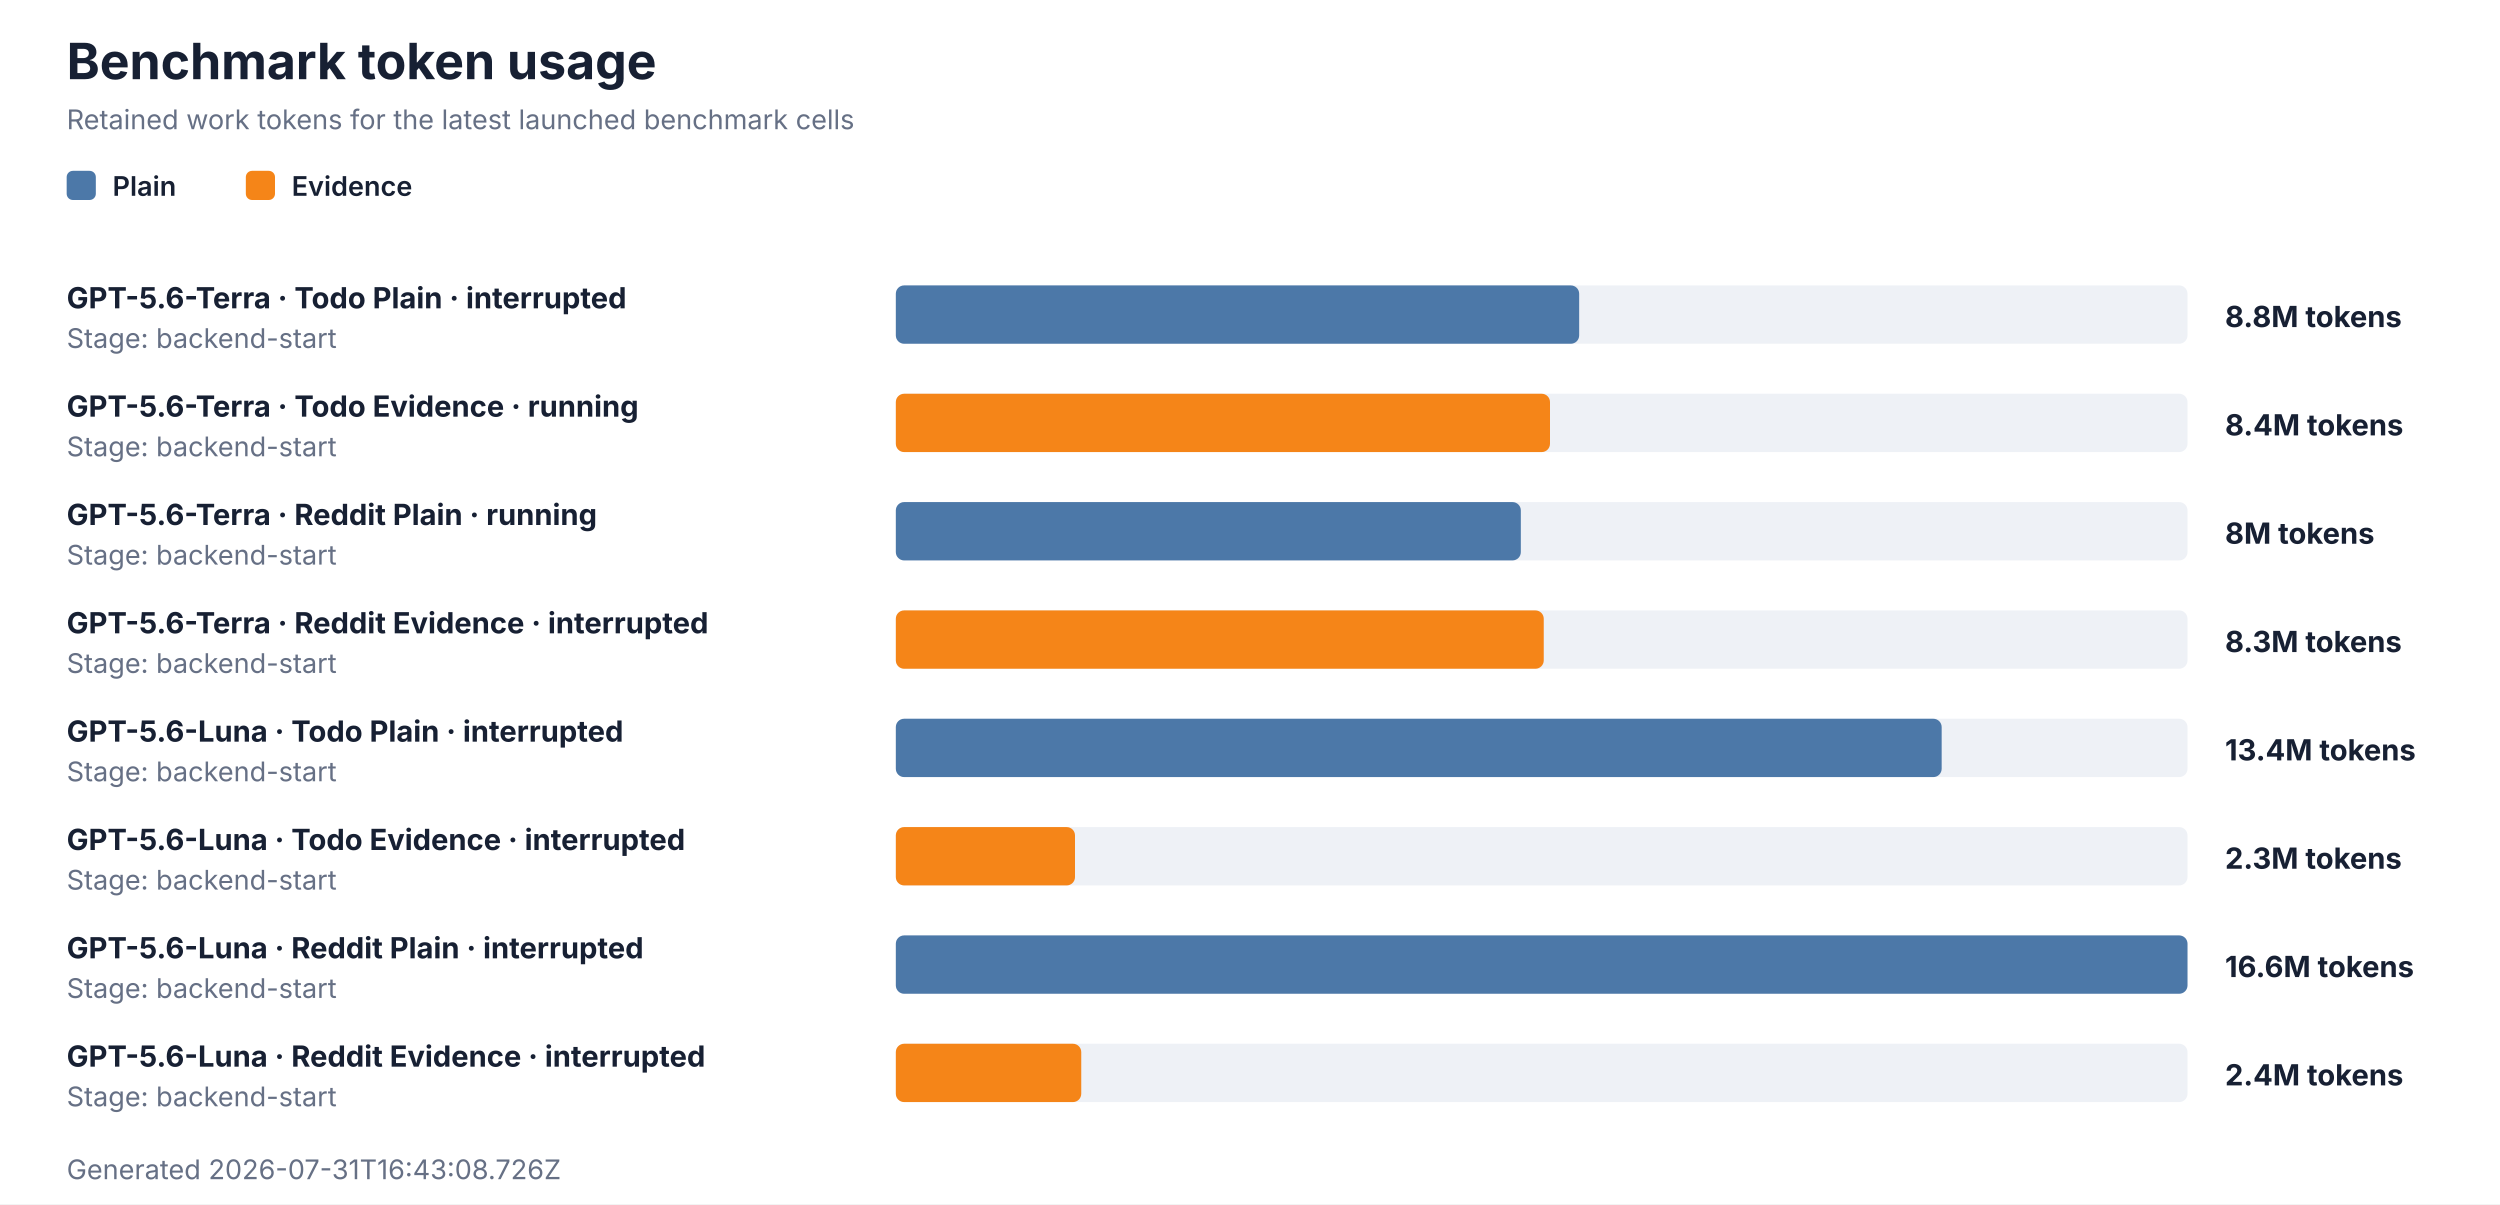
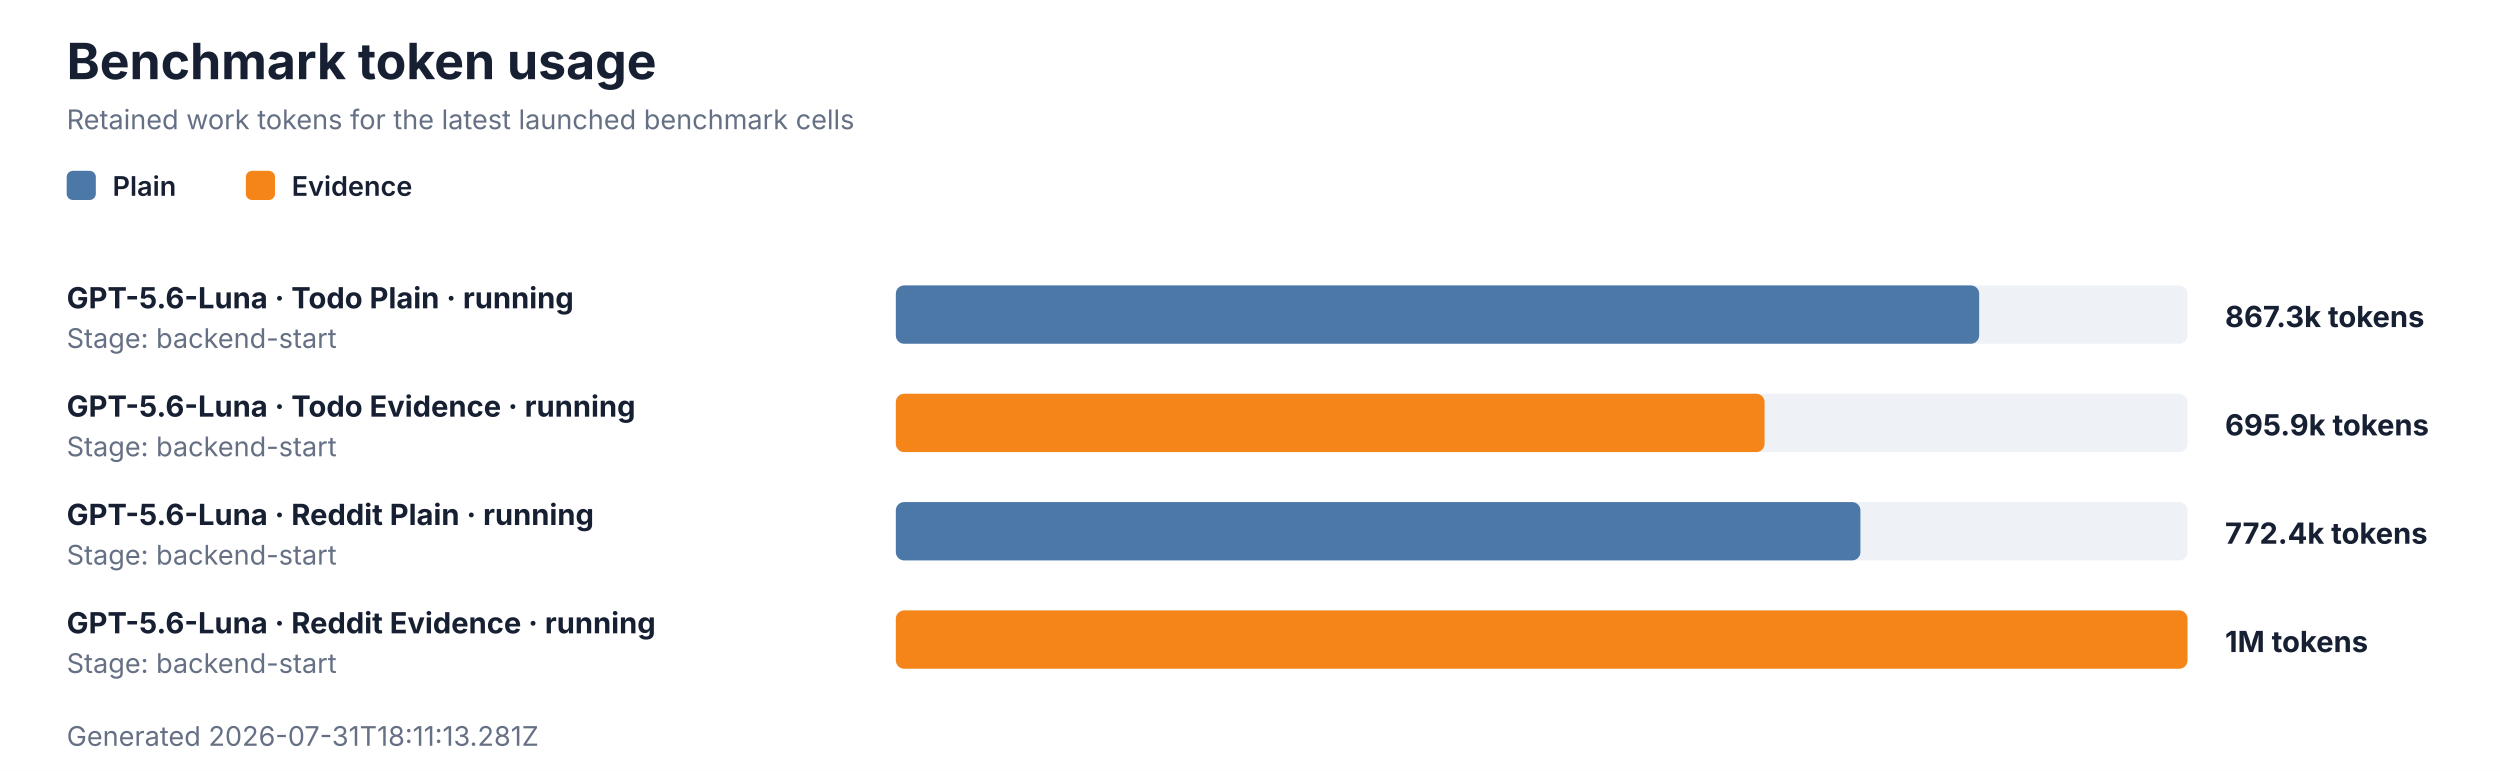
- <svg xmlns="http://www.w3.org/2000/svg" role="img" aria-labelledby="title description" viewBox="0 0 1200 578" width="1200" height="578">
+ <svg xmlns="http://www.w3.org/2000/svg" role="img" aria-labelledby="title description" viewBox="0 0 1200 370" width="1200" height="370">
  <style>
  text { font-family: Inter, ui-sans-serif, system-ui, -apple-system, BlinkMacSystemFont, 'Segoe UI', sans-serif; fill: #172033; }
  .title { font-size: 24px; font-weight: 700; }
  .subtitle, .stage, .generated { font-size: 13px; fill: #667085; }
  .label { font-size: 14px; font-weight: 650; }
  .value { font-size: 14px; font-weight: 700; }
  .legend { font-size: 13px; font-weight: 600; }
  .empty { font-size: 15px; fill: #667085; }
  .track { fill: #eef1f6; }
</style>
-   <rect width="1200" height="578" fill="#ffffff" />
+   <rect width="1200" height="370" fill="#ffffff" />
  <text x="32" y="38" class="title">Benchmark token usage</text>
  <text x="32" y="62" class="subtitle">Retained work tokens for the latest launched benchmark cells</text>
  <rect x="32" y="82" width="14" height="14" rx="3" fill="#4c78a8" />
  <text x="54" y="94" class="legend">Plain</text>
  <rect x="118" y="82" width="14" height="14" rx="3" fill="#f58518" />
  <text x="140" y="94" class="legend">Evidence</text>
-   <text x="32" y="148" class="label">GPT-5.6-Terra · Todo Plain · interrupted</text>
+   <text x="32" y="148" class="label">GPT-5.6-Luna · Todo Plain · running</text>
  <text x="32" y="167" class="stage">Stage: backend-start</text>
  <rect x="430" y="137" width="620" height="28" rx="4" class="track" />
-   <rect x="430" y="137" width="328" height="28" rx="4" fill="#4c78a8" />
-   <text x="1068" y="157" class="value">8.8M tokens</text>
-   <text x="32" y="200" class="label">GPT-5.6-Terra · Todo Evidence · running</text>
+   <rect x="430" y="137" width="520" height="28" rx="4" fill="#4c78a8" />
+   <text x="1068" y="157" class="value">867.3k tokens</text>
+   <text x="32" y="200" class="label">GPT-5.6-Luna · Todo Evidence · running</text>
  <text x="32" y="219" class="stage">Stage: backend-start</text>
  <rect x="430" y="189" width="620" height="28" rx="4" class="track" />
-   <rect x="430" y="189" width="314" height="28" rx="4" fill="#f58518" />
-   <text x="1068" y="209" class="value">8.4M tokens</text>
-   <text x="32" y="252" class="label">GPT-5.6-Terra · Reddit Plain · running</text>
+   <rect x="430" y="189" width="417" height="28" rx="4" fill="#f58518" />
+   <text x="1068" y="209" class="value">695.9k tokens</text>
+   <text x="32" y="252" class="label">GPT-5.6-Luna · Reddit Plain · running</text>
  <text x="32" y="271" class="stage">Stage: backend-start</text>
  <rect x="430" y="241" width="620" height="28" rx="4" class="track" />
-   <rect x="430" y="241" width="300" height="28" rx="4" fill="#4c78a8" />
-   <text x="1068" y="261" class="value">8M tokens</text>
-   <text x="32" y="304" class="label">GPT-5.6-Terra · Reddit Evidence · interrupted</text>
+   <rect x="430" y="241" width="463" height="28" rx="4" fill="#4c78a8" />
+   <text x="1068" y="261" class="value">772.4k tokens</text>
+   <text x="32" y="304" class="label">GPT-5.6-Luna · Reddit Evidence · running</text>
  <text x="32" y="323" class="stage">Stage: backend-start</text>
  <rect x="430" y="293" width="620" height="28" rx="4" class="track" />
-   <rect x="430" y="293" width="311" height="28" rx="4" fill="#f58518" />
-   <text x="1068" y="313" class="value">8.3M tokens</text>
-   <text x="32" y="356" class="label">GPT-5.6-Luna · Todo Plain · interrupted</text>
-   <text x="32" y="375" class="stage">Stage: backend-start</text>
-   <rect x="430" y="345" width="620" height="28" rx="4" class="track" />
-   <rect x="430" y="345" width="502" height="28" rx="4" fill="#4c78a8" />
-   <text x="1068" y="365" class="value">13.4M tokens</text>
-   <text x="32" y="408" class="label">GPT-5.6-Luna · Todo Evidence · interrupted</text>
-   <text x="32" y="427" class="stage">Stage: backend-start</text>
-   <rect x="430" y="397" width="620" height="28" rx="4" class="track" />
-   <rect x="430" y="397" width="86" height="28" rx="4" fill="#f58518" />
-   <text x="1068" y="417" class="value">2.3M tokens</text>
-   <text x="32" y="460" class="label">GPT-5.6-Luna · Reddit Plain · interrupted</text>
-   <text x="32" y="479" class="stage">Stage: backend-start</text>
-   <rect x="430" y="449" width="620" height="28" rx="4" class="track" />
-   <rect x="430" y="449" width="620" height="28" rx="4" fill="#4c78a8" />
-   <text x="1068" y="469" class="value">16.6M tokens</text>
-   <text x="32" y="512" class="label">GPT-5.6-Luna · Reddit Evidence · interrupted</text>
-   <text x="32" y="531" class="stage">Stage: backend-start</text>
-   <rect x="430" y="501" width="620" height="28" rx="4" class="track" />
-   <rect x="430" y="501" width="89" height="28" rx="4" fill="#f58518" />
-   <text x="1068" y="521" class="value">2.4M tokens</text>
-   <text x="32" y="566" class="generated">Generated 2026-07-31T16:43:08.726Z</text>
+   <rect x="430" y="293" width="620" height="28" rx="4" fill="#f58518" />
+   <text x="1068" y="313" class="value">1M tokens</text>
+   <text x="32" y="358" class="generated">Generated 2026-07-31T18:11:13.281Z</text>
</svg>
